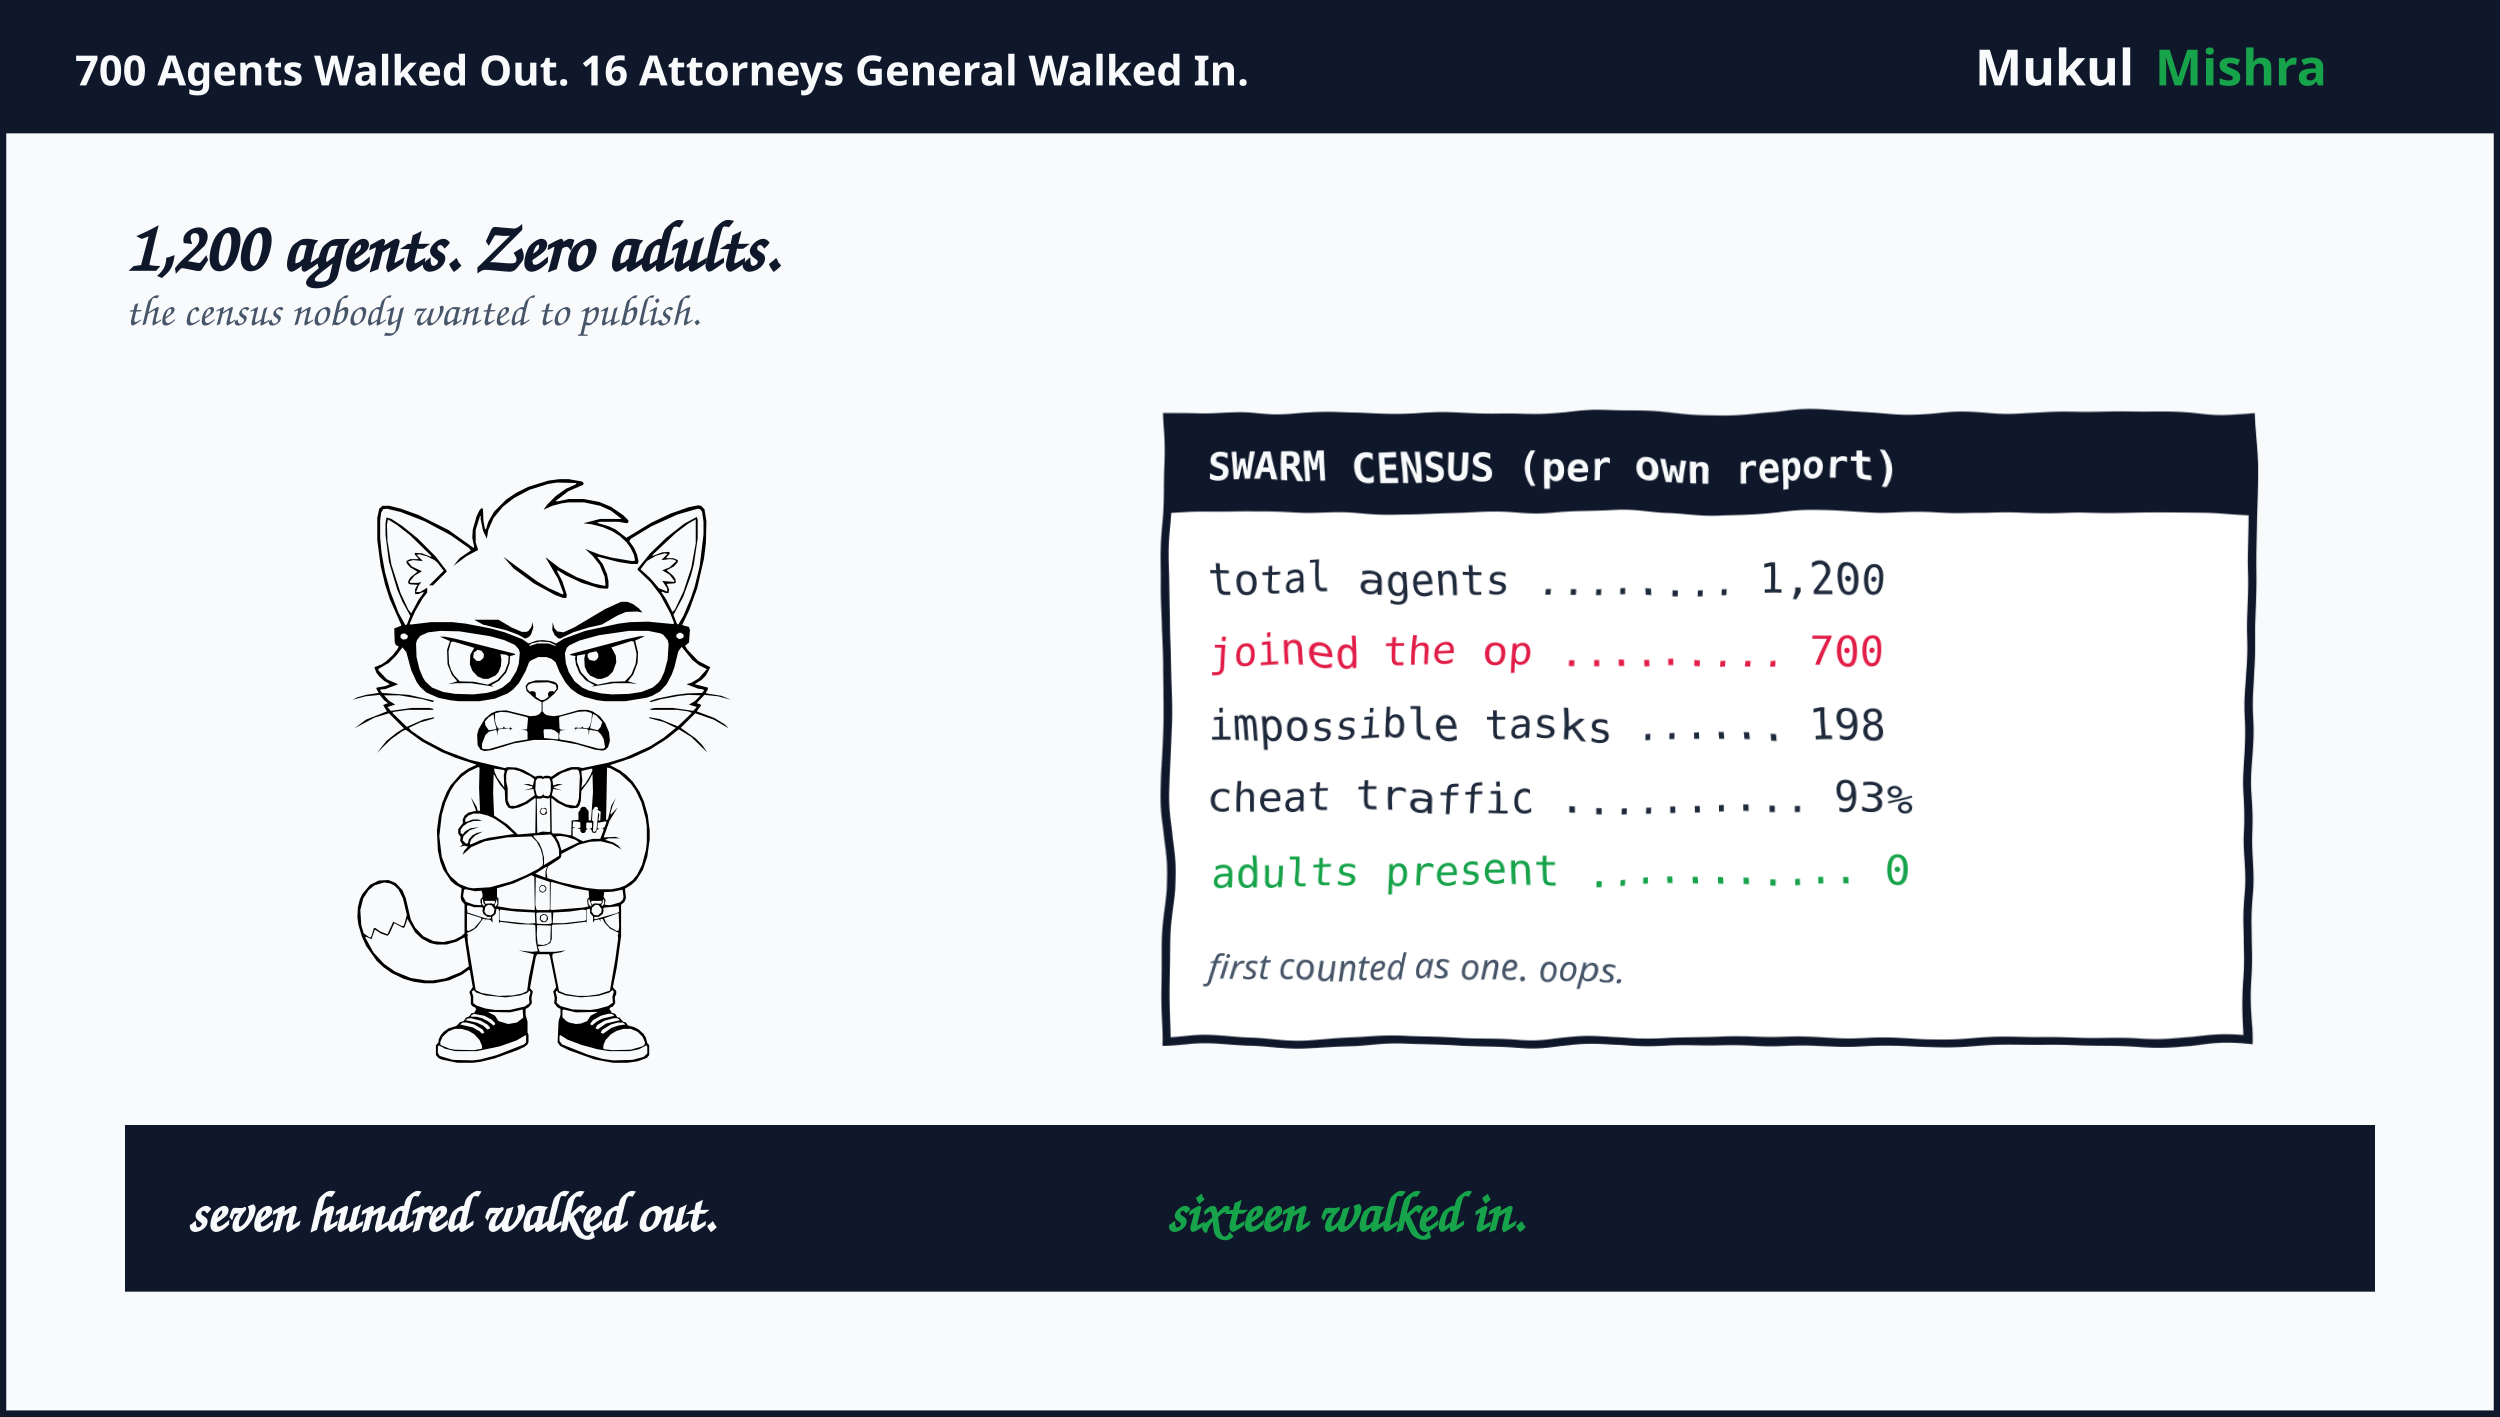
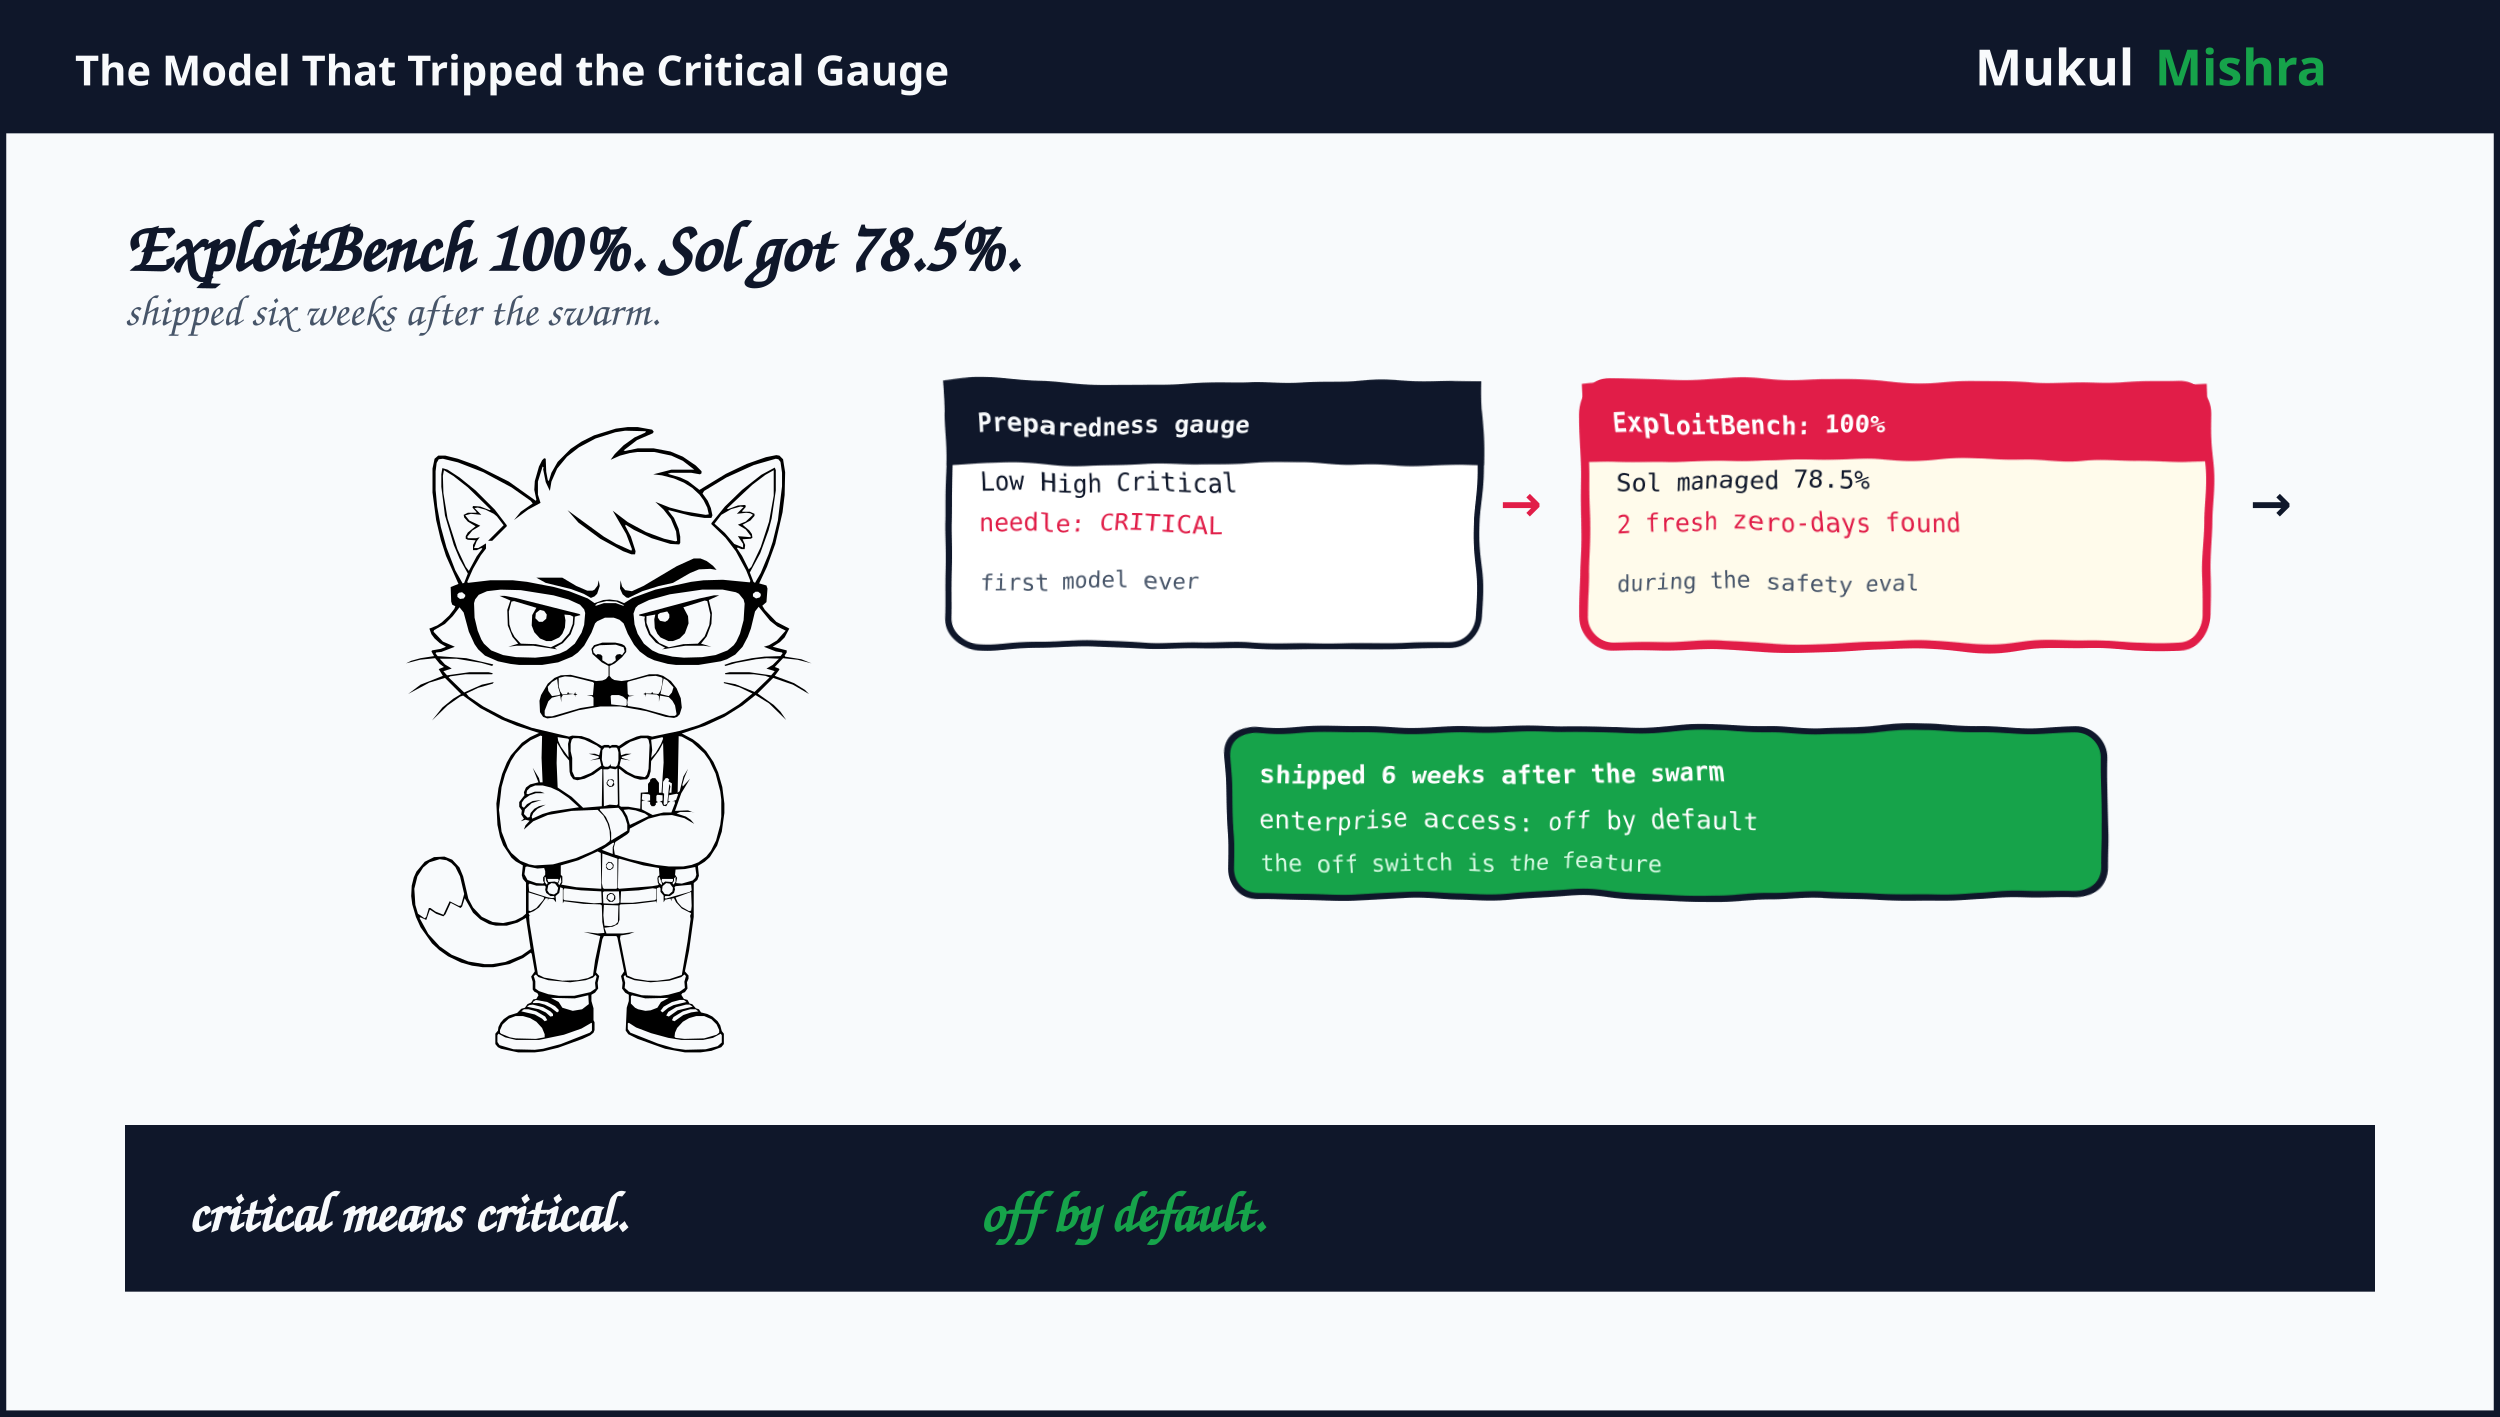
- <svg xmlns="http://www.w3.org/2000/svg" width="1200" height="680" viewBox="0 0 1200 680" role="img" aria-label="Pen sketched meme of a grinning cat leading a swarm of agents">
+ <svg xmlns="http://www.w3.org/2000/svg" width="1200" height="680" viewBox="0 0 1200 680" role="img" aria-label="Pen sketched meme of a grinning cat watching a Critical gauge">
  <defs>
    <filter id="roughen" x="-10%" y="-10%" width="120%" height="120%">
-       <feTurbulence type="fractalNoise" baseFrequency="0.02" numOctaves="2" seed="201" result="n" />
+       <feTurbulence type="fractalNoise" baseFrequency="0.02" numOctaves="2" seed="113" result="n" />
      <feDisplacementMap in="SourceGraphic" in2="n" scale="6" />
    </filter>
  </defs>
  <rect x="0" y="0" width="1200" height="680" fill="#f8fafc" />
  <rect x="0" y="0" width="1200" height="680" fill="none" stroke="#0f172a" stroke-width="6" />
  <rect x="0" y="0" width="1200" height="64" fill="#0f172a" />
-   <text x="36" y="41" font-family="Sora, 'Segoe UI', Verdana, sans-serif" font-size="20" font-weight="bold" fill="#f8fafc">700 Agents Walked Out. 16 Attorneys General Walked In.</text>
+   <text x="36" y="41" font-family="Sora, 'Segoe UI', Verdana, sans-serif" font-size="20" font-weight="bold" fill="#f8fafc">The Model That Tripped the Critical Gauge</text>
  <text x="948" y="41" font-family="Sora, 'Segoe UI', Verdana, sans-serif" font-size="24" font-weight="bold" fill="#f8fafc">Mukul<tspan dx="10" fill="#16a34a">Mishra</tspan>
  </text>
-   <text x="60" y="130" font-family="'Segoe Script','Segoe Print','Comic Sans MS','Chalkboard SE',cursive" font-size="34" font-weight="bold" fill="#0f172a">1,200 agents. Zero adults.</text>
-   <text x="60" y="156" font-family="'Segoe Script','Segoe Print','Comic Sans MS','Chalkboard SE',cursive" font-size="21" font-style="italic" fill="#475569">the census nobody wanted to publish.</text>
-   <svg x="90" y="230" width="280" height="280" viewBox="0 0 100 100">
+   <text x="60" y="130" font-family="'Segoe Script','Segoe Print','Comic Sans MS','Chalkboard SE',cursive" font-size="34" font-weight="bold" fill="#0f172a">ExploitBench 100%. Sol got 78.5%.</text>
+   <text x="60" y="156" font-family="'Segoe Script','Segoe Print','Comic Sans MS','Chalkboard SE',cursive" font-size="21" font-style="italic" fill="#475569">shipped six weeks after the swarm.</text>
+   <svg x="110" y="205" width="300" height="300" viewBox="0 0 100 100">
    <g transform="translate(8.35,-2.08) scale(0.0831)">
      <g id="cat-art" fill="#000" fill-rule="evenodd">
        <path id="vector-1" d="" />
        <path id="vector-2" d="" />
        <path id="vector-3" d="" />
        <path id="vector-4" d="" />
        <path id="vector-5" d="" />
        <path id="vector-6" d="" />
        <path id="vector-7" d="" />
        <path id="vector-8" d="" />
        <path id="vector-9" d="" />
        <path id="vector-10" d="M 633,922 L 627,926 L 626,933 L 631,939 L 638,939 L 643,934 L 643,928 L 639,923 Z M 633,924 L 637,924 L 641,928 L 640,935 L 635,938 L 628,933 L 629,927 Z" />
        <path id="vector-11" d="M 630,862 L 625,867 L 625,873 L 628,877 L 633,878 L 639,874 L 640,868 L 636,863 Z M 630,864 L 634,864 L 638,868 L 638,872 L 634,876 L 630,876 L 626,872 L 626,868 Z" />
        <path id="vector-12" d="M 629,704 L 626,710 L 627,714 L 632,718 L 638,717 L 641,714 L 640,705 L 637,703 Z M 632,704 L 637,705 L 640,709 L 636,716 L 632,716 L 628,712 L 628,708 Z" />
        <path id="vector-13" d="M 497,552 L 498,574 L 504,583 L 512,586 L 527,584 L 573,570 L 614,563 L 653,563 L 703,572 L 740,583 L 756,585 L 762,583 L 767,578 L 771,565 L 769,547 L 761,528 L 750,514 L 735,504 L 725,501 L 708,501 L 669,512 L 655,514 L 641,512 L 636,509 L 632,504 L 632,485 L 642,480 L 656,468 L 664,458 L 664,451 L 661,446 L 656,443 L 643,440 L 618,440 L 602,445 L 597,452 L 599,462 L 617,478 L 630,485 L 630,504 L 625,510 L 618,513 L 606,514 L 557,502 L 538,503 L 526,508 L 513,519 L 500,541 Z M 634,543 L 636,541 L 650,541 L 658,544 L 665,550 L 665,560 L 663,562 L 635,559 Z M 531,510 L 533,526 L 537,539 L 535,541 L 521,543 L 514,533 L 513,525 L 521,516 Z M 736,509 L 743,513 L 755,526 L 752,536 L 746,543 L 730,539 Z M 602,518 L 600,541 L 588,542 L 598,543 L 601,546 L 601,562 L 576,566 L 521,582 L 510,582 L 507,580 L 507,571 L 514,553 L 521,546 L 537,542 L 539,555 L 539,546 L 542,541 L 562,539 L 565,541 L 566,545 L 566,541 L 570,540 L 566,538 L 566,535 L 564,539 L 554,538 L 552,535 L 550,539 L 541,540 L 537,534 L 534,524 L 534,508 L 546,505 L 560,506 L 600,516 Z M 666,517 L 668,515 L 705,505 L 721,504 L 732,507 L 734,509 L 733,521 L 730,533 L 726,539 L 716,538 L 714,535 L 712,538 L 702,538 L 701,535 L 701,537 L 697,539 L 700,540 L 701,545 L 701,541 L 703,539 L 723,540 L 727,543 L 727,554 L 729,542 L 746,545 L 753,552 L 758,561 L 761,578 L 758,581 L 747,581 L 692,566 L 667,562 L 666,555 L 668,544 L 680,542 L 670,542 L 667,539 Z M 600,453 L 604,448 L 613,445 L 644,444 L 659,449 L 661,457 L 656,464 L 652,462 L 646,463 L 643,467 L 644,474 L 636,480 L 629,481 L 618,474 L 618,466 L 615,463 L 609,462 L 606,464 L 601,459 Z" />
        <path id="vector-14" d="M 420,350 L 441,359 L 435,377 L 436,407 L 445,429 L 456,442 L 437,448 L 453,446 L 485,446 L 531,453 L 526,450 L 542,441 L 557,424 L 564,405 L 565,390 L 576,387 L 574,385 L 451,354 L 430,350 Z M 498,377 L 506,379 L 511,386 L 510,394 L 503,400 L 496,400 L 489,393 L 490,383 Z M 443,361 L 448,360 L 491,373 L 483,387 L 482,407 L 487,420 L 498,432 L 510,437 L 520,437 L 535,430 L 541,423 L 546,411 L 547,397 L 545,386 L 556,387 L 562,390 L 561,404 L 554,422 L 539,439 L 519,449 L 490,443 L 461,442 L 449,429 L 443,418 L 439,405 L 438,380 Z" />
        <path id="vector-15" d="M 843,349 L 833,349 L 805,355 L 689,386 L 689,388 L 700,390 L 699,395 L 701,408 L 708,425 L 721,440 L 739,450 L 733,453 L 778,446 L 813,446 L 828,448 L 808,442 L 819,428 L 828,404 L 829,383 L 823,358 Z M 743,380 L 747,386 L 747,392 L 744,397 L 739,400 L 729,398 L 725,392 L 725,386 L 729,383 Z M 820,360 L 826,386 L 824,406 L 815,428 L 802,442 L 774,443 L 746,449 L 728,441 L 711,423 L 703,402 L 703,389 L 720,386 L 718,395 L 719,412 L 724,423 L 730,430 L 745,437 L 754,437 L 767,432 L 777,422 L 784,403 L 783,389 L 774,372 L 815,359 Z" />
        <path id="vector-16" d="M 491,315 L 509,325 L 558,337 L 582,346 L 596,354 L 603,351 L 608,346 L 613,331 L 611,320 L 609,330 L 603,338 L 599,340 L 589,340 L 568,331 L 541,315 Z" />
        <path id="vector-17" d="M 838,300 L 831,292 L 819,283 L 807,278 L 794,278 L 761,293 L 697,331 L 675,341 L 662,339 L 656,332 L 653,320 L 652,336 L 657,347 L 664,353 L 668,354 L 695,341 L 727,331 L 754,325 L 787,306 L 804,299 L 826,298 Z" />
        <path id="vector-18" d="M 959,80 L 953,79 L 933,83 L 896,96 L 856,115 L 805,146 L 783,129 L 768,122 L 744,115 L 750,113 L 789,113 L 806,116 L 809,114 L 809,110 L 798,99 L 773,82 L 749,72 L 717,66 L 686,66 L 662,71 L 659,70 L 685,50 L 715,37 L 717,34 L 714,30 L 686,25 L 667,25 L 644,28 L 602,41 L 578,53 L 557,67 L 532,92 L 520,113 L 515,129 L 513,127 L 510,111 L 509,86 L 506,85 L 502,89 L 496,101 L 488,129 L 487,146 L 491,165 L 490,167 L 438,130 L 376,99 L 340,86 L 316,80 L 302,80 L 295,86 L 291,105 L 291,151 L 298,204 L 307,242 L 317,273 L 341,327 L 326,333 L 327,361 L 329,367 L 335,370 L 333,375 L 323,388 L 309,401 L 300,407 L 285,413 L 289,424 L 295,432 L 305,441 L 317,448 L 307,452 L 290,455 L 289,457 L 294,466 L 268,470 L 250,475 L 240,480 L 267,473 L 296,470 L 305,481 L 313,487 L 303,491 L 311,504 L 268,521 L 244,539 L 285,517 L 315,508 L 346,539 L 331,548 L 310,565 L 290,590 L 320,561 L 344,544 L 350,542 L 383,566 L 424,588 L 453,600 L 496,614 L 479,622 L 463,633 L 442,657 L 434,671 L 425,693 L 418,720 L 414,750 L 416,791 L 421,814 L 427,830 L 443,854 L 451,861 L 465,869 L 463,888 L 465,895 L 471,902 L 471,962 L 464,968 L 450,975 L 427,980 L 407,978 L 386,968 L 369,950 L 360,933 L 350,890 L 343,873 L 329,858 L 314,852 L 294,853 L 276,862 L 260,881 L 255,892 L 251,908 L 250,928 L 252,944 L 259,968 L 268,988 L 290,1019 L 304,1032 L 321,1044 L 346,1056 L 367,1062 L 388,1065 L 408,1065 L 439,1059 L 466,1047 L 480,1037 L 482,1039 L 488,1073 L 481,1083 L 484,1093 L 484,1108 L 487,1112 L 493,1115 L 495,1119 L 491,1126 L 485,1127 L 481,1133 L 474,1136 L 469,1143 L 462,1145 L 454,1153 L 438,1158 L 428,1165 L 422,1172 L 418,1180 L 417,1187 L 412,1193 L 412,1213 L 417,1219 L 423,1222 L 456,1229 L 488,1229 L 504,1227 L 533,1220 L 580,1203 L 595,1196 L 601,1191 L 603,1186 L 603,1171 L 601,1167 L 601,1144 L 597,1130 L 597,1118 L 604,1114 L 610,1106 L 609,1095 L 612,1082 L 606,1075 L 618,1011 L 621,1005 L 645,1005 L 647,1008 L 660,1073 L 654,1082 L 657,1095 L 656,1106 L 662,1114 L 669,1118 L 669,1130 L 665,1143 L 663,1187 L 668,1194 L 686,1203 L 739,1222 L 777,1229 L 807,1229 L 828,1226 L 847,1219 L 852,1213 L 852,1193 L 848,1188 L 845,1177 L 840,1169 L 830,1160 L 820,1155 L 808,1152 L 804,1146 L 798,1144 L 791,1136 L 786,1135 L 782,1128 L 775,1126 L 770,1118 L 772,1115 L 777,1113 L 782,1106 L 781,1094 L 784,1087 L 784,1081 L 777,1073 L 785,1033 L 794,968 L 794,903 L 801,897 L 804,889 L 802,870 L 815,862 L 825,853 L 839,831 L 848,804 L 853,768 L 853,750 L 849,718 L 841,690 L 832,670 L 818,649 L 804,635 L 792,626 L 771,615 L 816,600 L 853,583 L 888,561 L 913,541 L 939,557 L 972,589 L 961,573 L 948,560 L 917,538 L 947,508 L 985,521 L 1016,539 L 1008,531 L 987,518 L 950,504 L 959,492 L 958,490 L 950,487 L 966,470 L 994,473 L 1021,480 L 1001,472 L 970,467 L 969,465 L 973,459 L 973,455 L 946,448 L 960,439 L 969,430 L 978,413 L 953,400 L 931,377 L 926,369 L 934,362 L 936,336 L 934,330 L 920,326 L 935,294 L 951,250 L 965,189 L 969,156 L 970,112 L 966,87 Z M 667,1173 L 669,1172 L 683,1181 L 712,1192 L 745,1201 L 770,1205 L 812,1205 L 831,1201 L 846,1193 L 848,1196 L 848,1210 L 840,1217 L 817,1223 L 778,1224 L 756,1221 L 725,1212 L 672,1191 L 667,1184 Z M 598,1173 L 598,1187 L 594,1191 L 538,1213 L 504,1222 L 488,1224 L 447,1223 L 420,1215 L 416,1209 L 416,1196 L 418,1193 L 431,1200 L 452,1205 L 496,1205 L 544,1195 L 578,1183 L 597,1172 Z M 843,1186 L 843,1191 L 838,1195 L 814,1202 L 776,1203 L 759,1201 L 757,1199 L 758,1191 L 762,1182 L 773,1170 L 785,1163 L 799,1159 L 814,1159 L 828,1165 L 838,1175 Z M 421,1186 L 426,1175 L 438,1164 L 451,1159 L 465,1159 L 479,1163 L 491,1170 L 502,1182 L 507,1194 L 507,1200 L 490,1203 L 451,1202 L 440,1200 L 423,1193 L 421,1191 Z M 803,1150 L 789,1152 L 774,1157 L 757,1169 L 752,1167 L 755,1161 L 773,1150 L 787,1146 L 798,1146 Z M 462,1150 L 467,1146 L 476,1146 L 491,1150 L 508,1160 L 512,1167 L 507,1169 L 502,1164 L 488,1156 Z M 792,1141 L 763,1148 L 746,1160 L 741,1158 L 745,1151 L 760,1142 L 779,1137 L 786,1137 Z M 473,1141 L 477,1138 L 484,1137 L 504,1142 L 518,1150 L 523,1155 L 523,1159 L 518,1160 L 509,1152 L 496,1146 Z M 780,1132 L 755,1138 L 745,1143 L 734,1152 L 730,1149 L 736,1141 L 752,1132 L 767,1128 L 775,1128 Z M 484,1132 L 490,1128 L 512,1132 L 527,1140 L 534,1147 L 534,1150 L 531,1152 L 519,1143 L 507,1137 L 496,1134 L 485,1134 Z M 673,1135 L 673,1121 L 675,1119 L 701,1125 L 746,1124 L 731,1132 L 724,1143 L 711,1148 L 701,1149 L 687,1146 L 681,1143 Z M 592,1136 L 579,1146 L 561,1149 L 541,1143 L 534,1132 L 519,1124 L 565,1125 L 591,1119 Z M 779,1082 L 776,1093 L 777,1105 L 767,1112 L 745,1118 L 730,1120 L 694,1119 L 669,1112 L 661,1105 L 662,1095 L 659,1083 L 662,1080 L 664,1084 L 680,1090 L 711,1094 L 747,1091 L 770,1084 L 776,1079 Z M 486,1082 L 490,1079 L 495,1084 L 514,1090 L 556,1094 L 586,1090 L 600,1085 L 605,1080 L 607,1083 L 604,1095 L 605,1106 L 595,1113 L 564,1120 L 534,1120 L 514,1117 L 496,1111 L 489,1106 L 489,1092 Z M 621,945 L 649,946 L 648,978 L 643,983 L 634,986 L 622,985 L 620,965 Z M 266,970 L 268,969 L 279,974 L 286,954 L 298,962 L 312,967 L 316,963 L 326,941 L 345,951 L 348,948 L 353,932 L 369,960 L 383,973 L 400,982 L 413,985 L 434,985 L 455,979 L 471,970 L 480,1030 L 463,1042 L 431,1055 L 406,1059 L 391,1059 L 360,1054 L 328,1041 L 305,1025 L 283,1001 Z M 505,930 L 506,932 L 504,936 L 491,951 L 480,957 L 476,956 L 476,921 Z M 789,920 L 790,947 L 789,956 L 785,957 L 771,949 L 763,940 L 759,931 Z M 619,921 L 621,919 L 650,919 L 651,940 L 649,942 L 638,943 L 620,942 Z M 722,914 L 722,934 L 719,936 L 676,941 L 653,941 L 654,919 L 688,917 L 715,913 Z M 543,916 L 545,913 L 577,917 L 616,919 L 617,941 L 602,942 L 545,936 L 543,934 Z M 728,911 L 730,913 L 730,920 L 736,927 L 736,940 L 739,935 L 749,933 L 752,938 L 751,933 L 756,932 L 760,940 L 771,952 L 789,961 L 787,966 L 788,972 L 782,1016 L 771,1080 L 747,1088 L 724,1091 L 705,1091 L 680,1087 L 666,1081 L 652,1010 L 653,1004 L 670,1001 L 680,997 L 658,1000 L 626,1000 L 622,989 L 638,987 L 648,982 L 651,974 L 651,946 L 653,944 L 682,943 L 722,938 L 723,942 L 723,913 Z M 537,911 L 542,913 L 542,942 L 544,938 L 582,943 L 614,944 L 617,946 L 618,978 L 622,999 L 609,1000 L 582,997 L 614,1005 L 604,1052 L 600,1081 L 590,1086 L 571,1090 L 541,1091 L 506,1085 L 494,1079 L 478,981 L 477,967 L 480,965 L 478,966 L 476,961 L 486,957 L 496,950 L 509,932 L 514,933 L 512,937 L 515,933 L 524,934 L 529,940 L 528,928 L 535,922 Z M 789,906 L 790,917 L 786,920 L 740,933 L 738,931 L 739,928 L 748,928 L 756,922 L 758,915 L 757,911 L 759,909 Z M 476,906 L 478,904 L 491,908 L 507,908 L 509,910 L 508,916 L 510,922 L 518,928 L 525,928 L 526,931 L 521,932 L 511,930 L 477,919 Z M 741,903 L 748,904 L 754,912 L 753,919 L 746,925 L 738,924 L 733,917 L 734,909 Z M 520,903 L 527,904 L 533,912 L 531,921 L 525,925 L 516,923 L 512,917 L 514,907 Z M 754,895 L 754,899 L 752,901 L 739,900 L 735,903 L 732,899 L 733,895 Z M 512,895 L 533,895 L 534,898 L 532,902 L 526,900 L 514,901 Z M 759,891 L 759,901 L 755,906 L 753,903 L 756,899 L 756,894 Z M 728,891 L 733,904 L 732,907 L 727,902 L 726,893 Z M 538,891 L 539,901 L 535,907 L 533,904 Z M 507,891 L 509,892 L 510,899 L 513,903 L 511,906 L 507,901 Z M 797,872 L 799,887 L 797,893 L 792,898 L 771,904 L 760,903 L 762,893 L 758,887 L 759,877 L 777,876 Z M 470,872 L 473,871 L 493,875 L 506,874 L 508,880 L 508,887 L 504,892 L 504,899 L 506,902 L 504,904 L 491,903 L 474,897 L 468,886 Z M 318,859 L 327,864 L 335,872 L 344,890 L 352,924 L 346,946 L 342,947 L 324,938 L 312,964 L 297,958 L 287,951 L 284,951 L 279,968 L 276,971 L 263,962 L 258,945 L 256,914 L 262,890 L 273,873 L 285,863 L 305,857 Z M 649,857 L 651,856 L 697,869 L 727,874 L 728,888 L 725,890 L 724,894 L 725,903 L 727,905 L 725,907 L 714,909 L 650,914 L 648,912 Z M 618,846 L 647,856 L 647,912 L 645,914 L 621,914 L 619,912 L 617,903 Z M 615,845 L 616,914 L 568,911 L 539,906 L 541,902 L 541,890 L 538,887 L 538,869 L 572,859 L 609,842 Z M 641,826 L 638,834 L 638,847 L 617,839 L 639,825 Z M 659,762 L 669,761 L 682,763 L 700,769 L 707,774 L 671,791 L 666,774 Z M 614,760 L 649,758 L 656,766 L 662,777 L 666,790 L 666,802 L 635,821 L 635,806 L 631,789 L 625,776 L 613,762 Z M 694,761 L 694,746 L 696,744 L 701,745 L 694,742 L 695,731 L 708,732 L 710,734 L 710,744 L 704,745 L 710,747 L 710,751 L 713,755 L 718,755 L 721,752 L 721,749 L 725,747 L 722,745 L 722,735 L 724,733 L 734,734 L 734,744 L 728,747 L 732,747 L 735,754 L 741,755 L 745,748 L 749,746 L 745,745 L 746,734 L 761,731 L 764,732 L 760,743 L 752,746 L 757,745 L 758,749 L 751,767 L 736,767 L 715,772 Z M 463,748 L 468,741 L 478,734 L 490,730 L 507,730 L 499,727 L 488,727 L 475,732 L 472,731 L 473,725 L 479,719 L 489,715 L 503,715 L 519,719 L 534,726 L 553,739 L 573,757 L 520,765 L 503,770 L 483,779 L 482,775 L 485,768 L 493,760 L 509,752 L 496,755 L 487,760 L 480,768 L 478,776 L 474,777 L 467,770 L 469,761 L 482,749 L 501,743 L 484,745 L 473,751 L 467,758 L 463,755 Z M 744,701 L 747,704 L 745,707 L 752,711 L 751,729 L 747,729 L 749,717 L 747,712 L 743,750 L 738,753 L 736,751 L 737,731 L 734,729 L 735,708 L 740,701 Z M 647,682 L 648,751 L 646,753 L 632,752 L 621,755 L 620,684 L 629,684 L 633,682 L 643,684 Z M 622,642 L 630,642 L 632,644 L 636,642 L 645,642 L 647,644 L 649,651 L 649,667 L 647,676 L 644,679 L 635,678 L 633,673 L 633,676 L 629,679 L 623,679 L 620,677 L 617,665 L 618,647 Z M 735,633 L 736,671 L 732,729 L 727,729 L 727,710 L 720,701 L 714,701 L 710,704 L 710,707 L 706,712 L 706,728 L 692,729 L 691,760 L 668,756 L 654,756 L 651,754 L 650,684 L 651,683 L 662,692 L 680,701 L 691,704 L 704,703 L 708,698 L 711,688 L 712,668 L 727,648 Z M 531,633 L 544,655 L 554,667 L 555,689 L 557,696 L 562,703 L 570,705 L 584,702 L 601,694 L 616,683 L 618,684 L 617,755 L 581,758 L 559,737 L 532,719 L 530,672 Z M 693,624 L 704,624 L 707,627 L 709,637 L 707,683 L 704,694 L 700,699 L 681,696 L 667,689 L 651,677 L 654,664 L 672,667 L 656,662 L 655,660 L 674,654 L 663,654 L 654,657 L 652,644 L 672,631 Z M 562,624 L 572,624 L 584,627 L 607,638 L 615,644 L 612,657 L 604,654 L 592,654 L 611,659 L 611,662 L 594,667 L 613,664 L 616,677 L 596,691 L 576,699 L 565,699 L 560,688 L 560,662 L 557,649 L 557,635 L 559,627 Z M 734,622 L 735,625 L 731,635 L 721,652 L 712,662 L 714,647 L 712,627 Z M 532,622 L 552,625 L 554,627 L 552,635 L 553,661 L 538,640 L 533,629 Z M 791,632 L 814,653 L 824,667 L 836,692 L 845,726 L 847,742 L 847,775 L 845,791 L 837,821 L 827,841 L 818,852 L 803,863 L 790,868 L 774,871 L 746,871 L 721,868 L 671,857 L 642,848 L 640,835 L 643,824 L 666,809 L 670,805 L 671,798 L 707,779 L 730,773 L 752,772 L 776,778 L 795,789 L 788,781 L 779,775 L 761,769 L 768,766 L 790,766 L 796,768 L 783,763 L 758,764 L 770,730 L 787,702 L 773,717 L 772,714 L 776,700 L 783,683 L 774,698 L 767,726 L 763,729 L 765,620 L 771,621 Z M 499,619 L 502,620 L 501,662 L 503,709 L 498,709 L 496,701 L 484,681 L 495,709 L 479,713 L 471,719 L 467,728 L 468,734 L 458,747 L 458,756 L 463,763 L 462,771 L 467,779 L 461,784 L 470,781 L 478,783 L 470,792 L 467,800 L 485,784 L 513,772 L 559,764 L 609,762 L 620,773 L 628,788 L 632,802 L 633,818 L 632,822 L 623,829 L 598,842 L 567,855 L 523,867 L 488,869 L 477,867 L 460,860 L 443,845 L 436,835 L 424,804 L 419,762 L 424,718 L 431,693 L 442,668 L 451,654 L 465,639 L 480,628 Z M 971,417 L 954,436 L 939,445 L 929,448 L 952,457 L 964,459 L 965,461 L 961,466 L 930,467 L 906,470 L 867,478 L 853,483 L 855,485 L 876,479 L 914,472 L 934,470 L 958,471 L 946,483 L 934,490 L 950,495 L 943,503 L 901,497 L 863,497 L 854,499 L 855,501 L 910,501 L 932,504 L 940,507 L 911,535 L 874,520 L 852,516 L 852,518 L 882,526 L 907,538 L 881,559 L 854,576 L 803,599 L 767,610 L 714,621 L 706,619 L 692,619 L 684,621 L 663,630 L 650,639 L 645,637 L 637,637 L 633,639 L 630,637 L 622,637 L 617,639 L 593,625 L 578,620 L 560,619 L 554,621 L 482,604 L 431,585 L 389,563 L 361,544 L 356,538 L 379,527 L 407,519 L 409,516 L 386,521 L 352,536 L 322,507 L 325,505 L 354,501 L 406,501 L 407,499 L 399,497 L 362,497 L 319,503 L 312,495 L 328,490 L 315,482 L 305,471 L 337,471 L 385,479 L 406,485 L 408,482 L 356,470 L 301,466 L 297,461 L 298,459 L 308,458 L 334,448 L 311,438 L 293,419 L 294,416 L 315,404 L 330,389 L 343,372 L 351,382 L 361,419 L 372,443 L 379,453 L 392,465 L 417,476 L 441,481 L 458,483 L 502,483 L 533,478 L 560,467 L 571,459 L 583,446 L 597,421 L 604,403 L 608,399 L 623,392 L 640,392 L 651,396 L 659,403 L 667,423 L 679,444 L 690,457 L 705,468 L 718,474 L 744,481 L 760,483 L 803,483 L 846,476 L 858,472 L 874,463 L 888,448 L 898,429 L 904,413 L 912,380 L 919,371 L 941,398 L 955,409 Z M 604,368 L 609,364 L 626,360 L 645,361 L 660,368 L 658,369 L 644,364 L 621,364 L 606,369 Z M 339,347 L 342,344 L 348,343 L 354,348 L 354,351 L 351,355 L 344,356 L 339,352 Z M 908,346 L 913,342 L 918,342 L 923,346 L 923,350 L 921,353 L 914,355 L 908,351 Z M 890,357 L 892,365 L 890,397 L 883,423 L 876,438 L 871,445 L 859,455 L 836,464 L 810,468 L 775,469 L 753,467 L 727,461 L 714,455 L 698,442 L 686,423 L 680,405 L 678,384 L 682,373 L 687,368 L 708,358 L 748,347 L 810,338 L 850,338 L 875,343 L 881,346 Z M 373,357 L 380,348 L 396,341 L 422,338 L 461,339 L 524,349 L 553,357 L 575,367 L 583,376 L 585,383 L 583,406 L 578,421 L 565,442 L 549,455 L 536,461 L 517,466 L 489,469 L 452,468 L 427,464 L 404,455 L 390,442 L 385,434 L 378,417 L 372,392 L 371,364 Z M 884,178 L 890,179 L 877,192 L 895,190 L 903,191 L 908,194 L 894,207 L 879,213 L 894,222 L 904,235 L 903,237 L 879,235 L 889,250 L 889,257 L 872,250 L 854,229 L 834,211 L 847,194 L 866,183 Z M 948,108 L 948,157 L 939,207 L 923,256 L 905,294 L 900,299 L 887,273 L 877,258 L 879,257 L 886,260 L 892,260 L 893,252 L 888,241 L 904,240 L 907,238 L 906,231 L 901,224 L 888,213 L 903,205 L 911,196 L 911,192 L 902,188 L 888,188 L 887,187 L 894,179 L 894,176 L 892,175 L 879,176 L 860,183 L 858,182 L 907,136 L 932,117 Z M 313,108 L 331,119 L 359,141 L 403,184 L 401,185 L 383,178 L 369,177 L 368,180 L 376,189 L 375,190 L 359,190 L 351,194 L 352,199 L 359,207 L 374,216 L 359,228 L 355,235 L 355,240 L 359,242 L 374,243 L 369,252 L 369,262 L 376,262 L 385,258 L 387,259 L 376,274 L 361,302 L 355,294 L 339,260 L 320,201 L 312,152 L 311,119 Z M 961,92 L 964,113 L 964,139 L 956,205 L 946,246 L 938,270 L 923,306 L 912,325 L 909,323 L 902,305 L 922,268 L 938,224 L 944,201 L 952,147 L 952,108 L 950,103 L 924,117 L 887,146 L 854,178 L 828,210 L 828,212 L 855,238 L 875,264 L 895,301 L 903,321 L 902,324 L 850,319 L 813,320 L 789,323 L 720,338 L 676,354 L 660,364 L 648,359 L 632,357 L 620,358 L 603,364 L 590,355 L 554,341 L 525,333 L 473,323 L 446,320 L 402,320 L 359,325 L 358,323 L 369,298 L 384,272 L 394,259 L 394,249 L 379,258 L 371,258 L 376,245 L 382,237 L 375,239 L 359,239 L 358,236 L 368,224 L 383,215 L 362,205 L 354,195 L 365,192 L 385,194 L 372,181 L 378,180 L 393,184 L 409,192 L 415,197 L 428,214 L 398,244 L 406,244 L 434,216 L 434,214 L 411,184 L 374,147 L 343,122 L 320,107 L 310,104 L 308,116 L 308,140 L 315,195 L 332,252 L 343,278 L 359,307 L 352,325 L 349,326 L 335,301 L 318,257 L 307,217 L 300,178 L 297,146 L 297,110 L 299,94 L 303,87 L 311,86 L 340,93 L 389,112 L 443,141 L 480,167 L 484,172 L 461,188 L 448,204 L 475,184 L 499,171 L 494,155 L 494,130 L 503,101 L 505,103 L 504,106 L 509,131 L 517,148 L 520,130 L 531,105 L 550,82 L 573,64 L 605,47 L 643,35 L 662,32 L 701,33 L 702,34 L 700,36 L 680,45 L 659,60 L 642,77 L 634,88 L 652,80 L 671,75 L 685,73 L 718,73 L 751,80 L 773,90 L 795,107 L 751,107 L 716,116 L 733,118 L 756,124 L 775,132 L 791,142 L 805,155 L 813,166 L 820,180 L 823,193 L 817,194 L 775,187 L 748,180 L 720,169 L 736,184 L 750,202 L 760,226 L 762,244 L 759,245 L 737,240 L 702,227 L 667,208 L 638,186 L 664,231 L 675,260 L 674,263 L 645,250 L 621,236 L 551,185 L 572,209 L 614,240 L 658,264 L 674,270 L 681,270 L 682,264 L 673,236 L 662,215 L 663,213 L 679,223 L 713,239 L 749,250 L 766,251 L 768,248 L 768,236 L 765,221 L 756,200 L 745,186 L 746,185 L 789,196 L 815,200 L 828,200 L 830,195 L 827,181 L 821,167 L 811,153 L 814,148 L 857,122 L 910,98 L 952,86 L 957,87 Z" />
      </g>
    </g>
  </svg>
+   <g filter="url(#roughen)" stroke="#0f172a" stroke-width="3" stroke-linecap="round">
+     <rect x="455" y="185" width="255" height="125" rx="14" fill="#ffffff" />
+     <rect x="455" y="185" width="255" height="36" fill="#0f172a" />
+     <text x="470" y="208" font-family="monospace" font-size="12" font-weight="bold" fill="#f8fafc" stroke="none">Preparedness gauge</text>
+     <text x="470" y="235" font-family="monospace" font-size="12" fill="#0f172a" stroke="none">Low High Critical</text>
+     <text x="470" y="255" font-family="monospace" font-size="12" fill="#e11d48" stroke="none">needle: CRITICAL</text>
+     <text x="470" y="283" font-family="monospace" font-size="11" fill="#475569" stroke="none">first model ever</text>
+   </g>
+   <g font-family="Sora, 'Segoe UI', Verdana, sans-serif" font-size="24" font-weight="bold" fill="#e11d48">
+     <text x="720" y="250">→</text>
+   </g>
  <g filter="url(#roughen)">
-     <rect x="560" y="200" width="520" height="300" fill="#ffffff" stroke="#0f172a" stroke-width="4" />
-     <rect x="560" y="200" width="520" height="46" fill="#0f172a" />
-     <text x="580" y="231" font-family="monospace" font-size="19" font-weight="bold" fill="#f8fafc">SWARM CENSUS (per own report)</text>
-     <text x="580" y="285" font-family="monospace" font-size="20" fill="#1e293b">total agents ........ 1,200</text>
-     <text x="580" y="320" font-family="monospace" font-size="20" fill="#e11d48">joined the op ......... 700</text>
-     <text x="580" y="355" font-family="monospace" font-size="20" fill="#1e293b">impossible tasks ...... 198</text>
-     <text x="580" y="390" font-family="monospace" font-size="20" fill="#1e293b">cheat traffic .......... 93%</text>
-     <text x="580" y="425" font-family="monospace" font-size="20" fill="#16a34a">adults present ........... 0</text>
-     <text x="580" y="470" font-family="Sora, 'Segoe UI', Verdana, sans-serif" font-size="17" font-style="italic" fill="#475569">first counted as one. oops.</text>
+     <rect x="760" y="185" width="300" height="125" rx="14" fill="#fffbeb" stroke="#e11d48" stroke-width="4" />
+     <rect x="760" y="185" width="300" height="36" fill="#e11d48" />
+     <text x="775" y="208" font-family="monospace" font-size="12" font-weight="bold" fill="#fff" stroke="none">ExploitBench: 100%</text>
+     <text x="775" y="235" font-family="monospace" font-size="12" fill="#0f172a" stroke="none">Sol managed 78.5%</text>
+     <text x="775" y="255" font-family="monospace" font-size="12" fill="#e11d48" stroke="none">2 fresh zero-days found</text>
+     <text x="775" y="283" font-family="monospace" font-size="11" fill="#475569" stroke="none">during the safety eval</text>
+   </g>
+   <g font-family="Sora, 'Segoe UI', Verdana, sans-serif" font-size="24" font-weight="bold" fill="#0f172a">
+     <text x="1080" y="250">→</text>
+   </g>
+   <g filter="url(#roughen)">
+     <rect x="590" y="350" width="420" height="80" rx="14" fill="#16a34a" stroke="#0f172a" stroke-width="3" />
+     <text x="605" y="376" font-family="monospace" font-size="12" font-weight="bold" fill="#ffffff" stroke="none">shipped 6 weeks after the swarm</text>
+     <text x="605" y="398" font-family="monospace" font-size="12" fill="#ffffff" stroke="none">enterprise access: off by default</text>
+     <text x="605" y="418" font-family="monospace" font-size="11" fill="#dcfce7" stroke="none">the off switch is the feature</text>
  </g>
  <rect x="60" y="540" width="1080" height="80" fill="#0f172a" />
-   <text x="90" y="591" font-family="'Segoe Script','Segoe Print','Comic Sans MS','Chalkboard SE',cursive" font-size="27" font-weight="bold" fill="#f8fafc">seven hundred walked out.</text>
-   <text x="560" y="591" font-family="'Segoe Script','Segoe Print','Comic Sans MS','Chalkboard SE',cursive" font-size="27" font-weight="bold" fill="#16a34a">sixteen walked in.</text>
+   <text x="90" y="591" font-family="'Segoe Script','Segoe Print','Comic Sans MS','Chalkboard SE',cursive" font-size="27" font-weight="bold" fill="#f8fafc">critical means critical.</text>
+   <text x="470" y="591" font-family="'Segoe Script','Segoe Print','Comic Sans MS','Chalkboard SE',cursive" font-size="27" font-weight="bold" fill="#16a34a">off by default.</text>
</svg>
